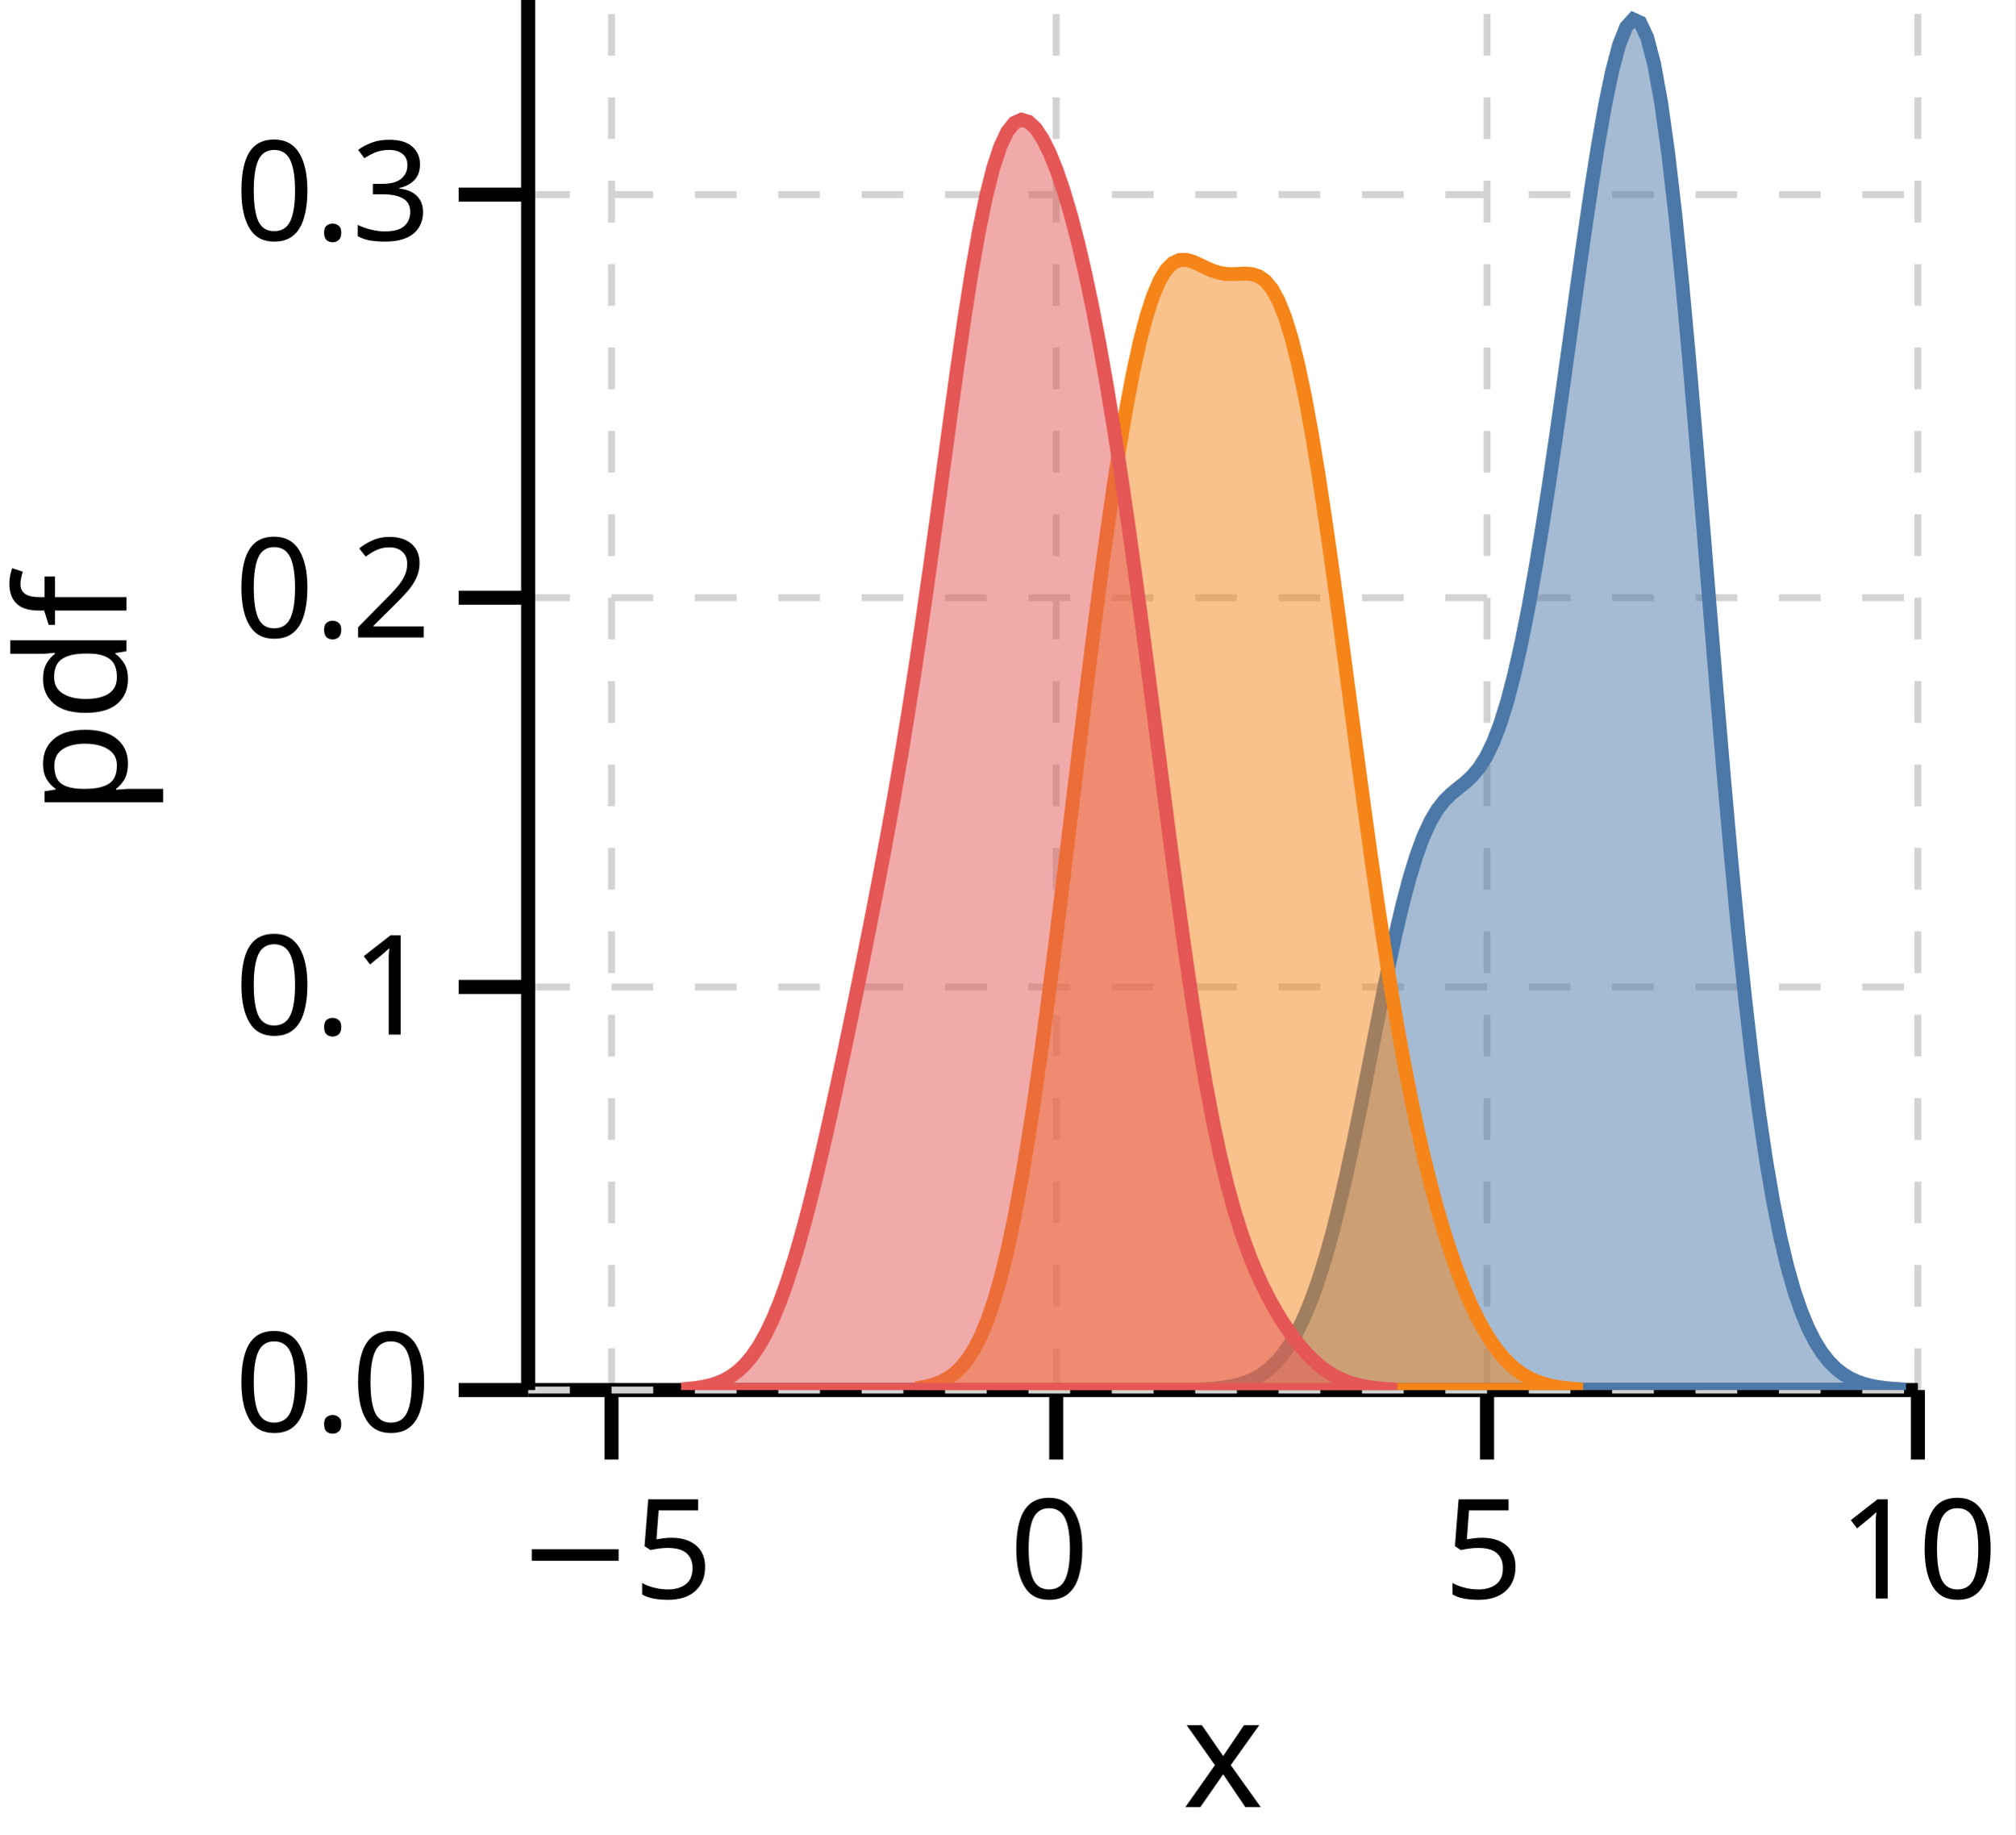
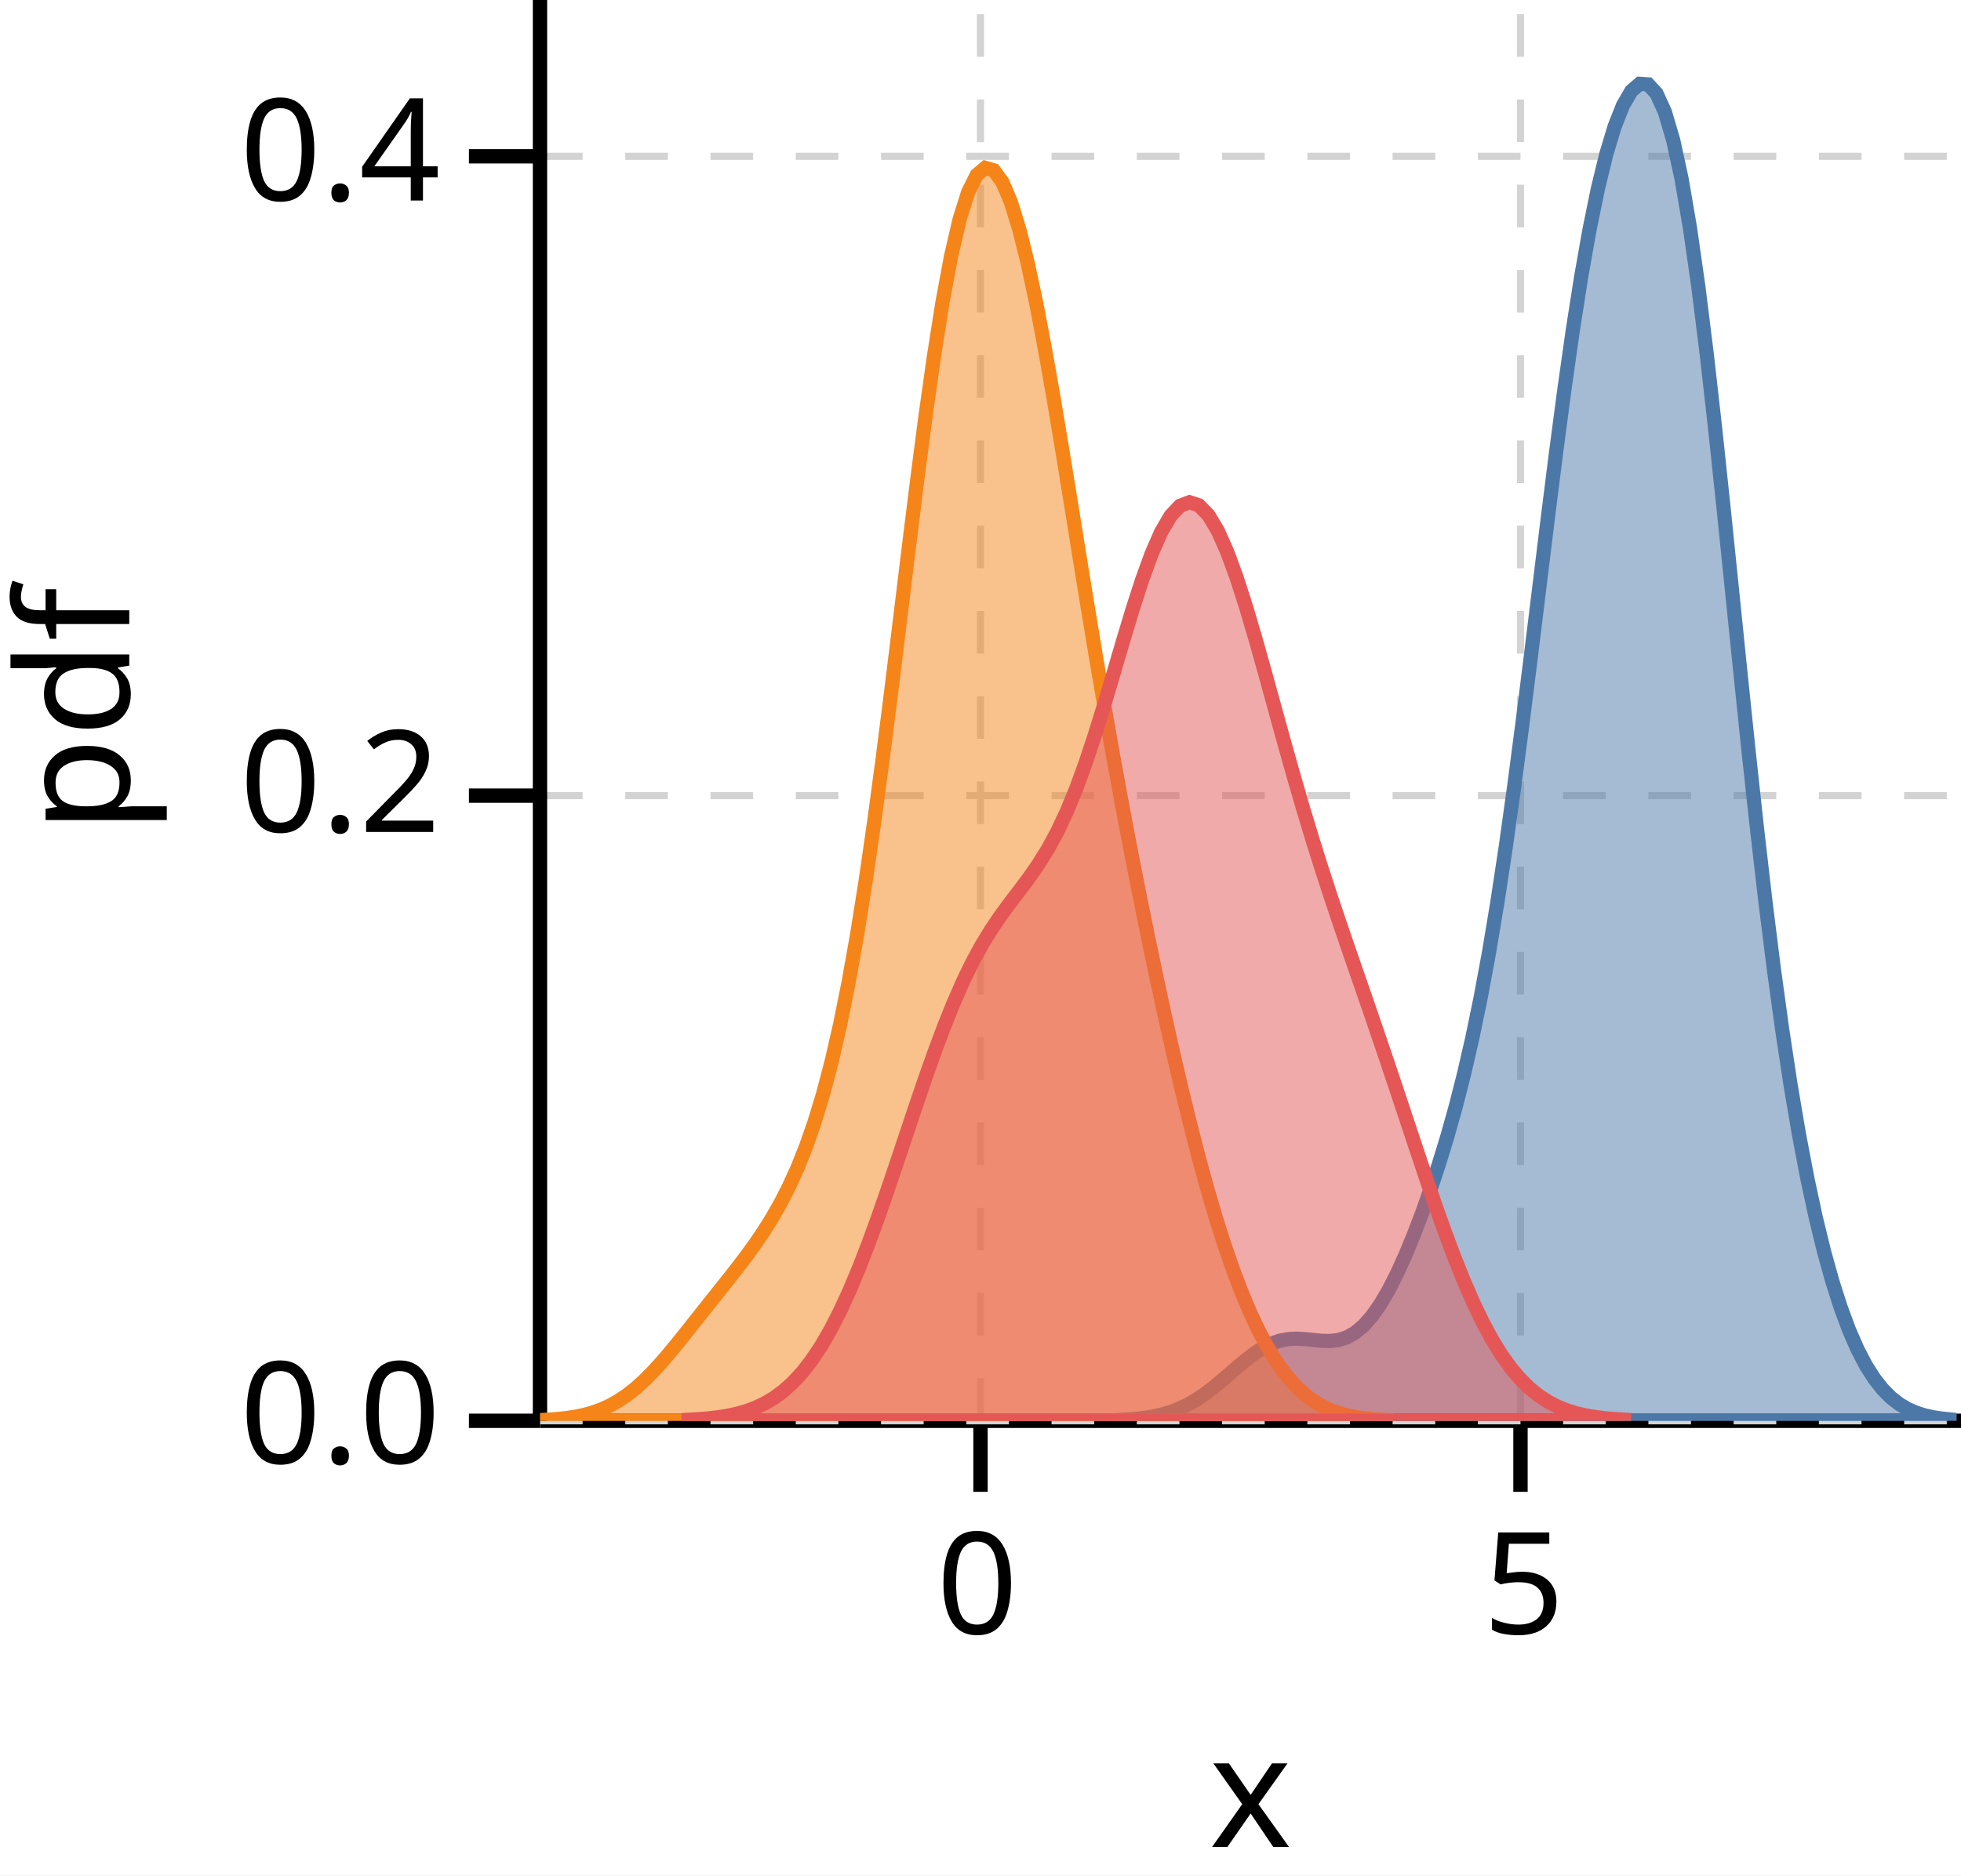
- <svg xmlns="http://www.w3.org/2000/svg" version="1.1" class="marks" width="145" height="132" viewBox="0 0 145 132">
-   <rect width="145" height="132" fill="white" />
+ <svg xmlns="http://www.w3.org/2000/svg" version="1.1" class="marks" width="138" height="132" viewBox="0 0 138 132">
+   <rect width="138" height="132" fill="white" />
  <g fill="none" stroke-miterlimit="10" transform="translate(38,0)">
    <g class="mark-group role-frame root" role="graphics-object" aria-roledescription="group mark container">
      <g transform="translate(0,0)">
        <path class="background" aria-hidden="true" d="M0,0h100v100h-100Z" />
        <g>
-           <g class="mark-group role-axis" role="graphics-symbol" aria-roledescription="axis" aria-label="X-axis titled 'x' for a linear scale with values from −6 to 10">
+           <g class="mark-group role-axis" role="graphics-symbol" aria-roledescription="axis" aria-label="X-axis titled 'x' for a linear scale with values from −4 to 9">
            <g transform="translate(0,100)">
              <path class="background" aria-hidden="true" d="M0,0h0v0h0Z" pointer-events="none" />
              <g>
                <g class="mark-rule role-axis-grid" pointer-events="none">
-                   <line transform="translate(6,0)" x2="0" y2="-100" stroke="lightgray" stroke-width="0.5" stroke-dasharray="3" opacity="1" />
-                   <line transform="translate(38,0)" x2="0" y2="-100" stroke="lightgray" stroke-width="0.5" stroke-dasharray="3" opacity="1" />
+                   <line transform="translate(31,0)" x2="0" y2="-100" stroke="lightgray" stroke-width="0.5" stroke-dasharray="3" opacity="1" />
                  <line transform="translate(69,0)" x2="0" y2="-100" stroke="lightgray" stroke-width="0.5" stroke-dasharray="3" opacity="1" />
-                   <line transform="translate(100,0)" x2="0" y2="-100" stroke="lightgray" stroke-width="0.5" stroke-dasharray="3" opacity="1" />
                </g>
                <g class="mark-rule role-axis-tick" pointer-events="none">
-                   <line transform="translate(6,0)" x2="0" y2="5" stroke="black" stroke-width="1.01" opacity="1" />
-                   <line transform="translate(38,0)" x2="0" y2="5" stroke="black" stroke-width="1.01" opacity="1" />
+                   <line transform="translate(31,0)" x2="0" y2="5" stroke="black" stroke-width="1.01" opacity="1" />
                  <line transform="translate(69,0)" x2="0" y2="5" stroke="black" stroke-width="1.01" opacity="1" />
-                   <line transform="translate(100,0)" x2="0" y2="5" stroke="black" stroke-width="1.01" opacity="1" />
                </g>
                <g class="mark-text role-axis-label" pointer-events="none">
-                   <text text-anchor="middle" transform="translate(6.25,15)" font-family="sans-serif" font-size="10px" font-style="normal" font-weight="400" fill="black" opacity="1">−5</text>
-                   <text text-anchor="middle" transform="translate(37.5,15)" font-family="sans-serif" font-size="10px" font-style="normal" font-weight="400" fill="black" opacity="1">0</text>
-                   <text text-anchor="middle" transform="translate(68.75,15)" font-family="sans-serif" font-size="10px" font-style="normal" font-weight="400" fill="black" opacity="1">5</text>
-                   <text text-anchor="middle" transform="translate(100,15)" font-family="sans-serif" font-size="10px" font-style="normal" font-weight="400" fill="black" opacity="1">10</text>
+                   <text text-anchor="middle" transform="translate(30.76923,15)" font-family="sans-serif" font-size="10px" font-style="normal" font-weight="400" fill="black" opacity="1">0</text>
+                   <text text-anchor="middle" transform="translate(69.23077,15)" font-family="sans-serif" font-size="10px" font-style="normal" font-weight="400" fill="black" opacity="1">5</text>
                </g>
                <g class="mark-rule role-axis-domain" pointer-events="none">
                  <line transform="translate(0,0)" x2="100" y2="0" stroke="black" stroke-width="1.01" opacity="1" />
                </g>
                <g class="mark-text role-axis-title" pointer-events="none">
                  <text text-anchor="middle" transform="translate(50,30)" font-family="sans-serif" font-size="11px" font-style="normal" font-weight="400" fill="black" opacity="1">x</text>
                </g>
              </g>
              <path class="foreground" aria-hidden="true" d="" pointer-events="none" display="none" />
            </g>
          </g>
-           <g class="mark-group role-axis" role="graphics-symbol" aria-roledescription="axis" aria-label="Y-axis titled 'pdf' for a linear scale with values from 0.00 to 0.35">
+           <g class="mark-group role-axis" role="graphics-symbol" aria-roledescription="axis" aria-label="Y-axis titled 'pdf' for a linear scale with values from 0.0 to 0.5">
            <g transform="translate(0,0)">
              <path class="background" aria-hidden="true" d="M0,0h0v0h0Z" pointer-events="none" />
              <g>
                <g class="mark-rule role-axis-grid" pointer-events="none">
                  <line transform="translate(0,100)" x2="100" y2="0" stroke="lightgray" stroke-width="0.5" stroke-dasharray="3" opacity="1" />
-                   <line transform="translate(0,71)" x2="100" y2="0" stroke="lightgray" stroke-width="0.5" stroke-dasharray="3" opacity="1" />
-                   <line transform="translate(0,43)" x2="100" y2="0" stroke="lightgray" stroke-width="0.5" stroke-dasharray="3" opacity="1" />
-                   <line transform="translate(0,14)" x2="100" y2="0" stroke="lightgray" stroke-width="0.5" stroke-dasharray="3" opacity="1" />
+                   <line transform="translate(0,56)" x2="100" y2="0" stroke="lightgray" stroke-width="0.5" stroke-dasharray="3" opacity="1" />
+                   <line transform="translate(0,11)" x2="100" y2="0" stroke="lightgray" stroke-width="0.5" stroke-dasharray="3" opacity="1" />
                </g>
                <g class="mark-rule role-axis-tick" pointer-events="none">
                  <line transform="translate(0,100)" x2="-5" y2="0" stroke="black" stroke-width="1.01" opacity="1" />
-                   <line transform="translate(0,71)" x2="-5" y2="0" stroke="black" stroke-width="1.01" opacity="1" />
-                   <line transform="translate(0,43)" x2="-5" y2="0" stroke="black" stroke-width="1.01" opacity="1" />
-                   <line transform="translate(0,14)" x2="-5" y2="0" stroke="black" stroke-width="1.01" opacity="1" />
+                   <line transform="translate(0,56)" x2="-5" y2="0" stroke="black" stroke-width="1.01" opacity="1" />
+                   <line transform="translate(0,11)" x2="-5" y2="0" stroke="black" stroke-width="1.01" opacity="1" />
                </g>
                <g class="mark-text role-axis-label" pointer-events="none">
                  <text text-anchor="end" transform="translate(-7,103)" font-family="sans-serif" font-size="10px" font-style="normal" font-weight="400" fill="black" opacity="1">0.0</text>
-                   <text text-anchor="end" transform="translate(-7,74.42857)" font-family="sans-serif" font-size="10px" font-style="normal" font-weight="400" fill="black" opacity="1">0.1</text>
-                   <text text-anchor="end" transform="translate(-7,45.85714)" font-family="sans-serif" font-size="10px" font-style="normal" font-weight="400" fill="black" opacity="1">0.2</text>
-                   <text text-anchor="end" transform="translate(-7,17.28571)" font-family="sans-serif" font-size="10px" font-style="normal" font-weight="400" fill="black" opacity="1">0.3</text>
+                   <text text-anchor="end" transform="translate(-7,58.55556)" font-family="sans-serif" font-size="10px" font-style="normal" font-weight="400" fill="black" opacity="1">0.2</text>
+                   <text text-anchor="end" transform="translate(-7,14.11111)" font-family="sans-serif" font-size="10px" font-style="normal" font-weight="400" fill="black" opacity="1">0.4</text>
                </g>
                <g class="mark-rule role-axis-domain" pointer-events="none">
                  <line transform="translate(0,100)" x2="0" y2="-100" stroke="black" stroke-width="1.01" opacity="1" />
                </g>
                <g class="mark-text role-axis-title" pointer-events="none">
                  <text text-anchor="middle" transform="translate(-26.90332,50) rotate(-90) translate(0,-2)" font-family="sans-serif" font-size="11px" font-style="normal" font-weight="400" fill="black" opacity="1">pdf</text>
                </g>
              </g>
              <path class="foreground" aria-hidden="true" d="" pointer-events="none" display="none" />
            </g>
          </g>
          <g class="mark-group role-scope" clip-path="url(#clip1)" role="graphics-object" aria-roledescription="group mark container">
            <g transform="translate(0,0)">
              <path class="background" aria-hidden="true" d="M0,0h0v0h0Z" />
              <g>
                <g class="mark-area role-mark" role="graphics-symbol" aria-roledescription="area mark container">
-                   <path d="M48.801,99.933L49.304,99.899L49.808,99.85L50.311,99.781L50.814,99.685L51.318,99.554L51.821,99.379L52.325,99.148L52.828,98.849L53.332,98.467L53.835,97.985L54.339,97.389L54.842,96.661L55.346,95.783L55.849,94.742L56.353,93.522L56.856,92.113L57.36,90.508L57.863,88.707L58.366,86.714L58.87,84.543L59.373,82.217L59.877,79.766L60.38,77.232L60.884,74.662L61.387,72.112L61.891,69.64L62.394,67.303L62.898,65.155L63.401,63.239L63.905,61.586L64.408,60.21L64.912,59.107L65.415,58.253L65.918,57.607L66.422,57.111L66.925,56.698L67.429,56.295L67.932,55.828L68.436,55.227L68.939,54.432L69.443,53.395L69.946,52.08L70.45,50.465L70.953,48.543L71.457,46.316L71.96,43.797L72.464,41.006L72.967,37.972L73.471,34.728L73.974,31.313L74.477,27.773L74.981,24.164L75.484,20.545L75.988,16.989L76.491,13.575L76.995,10.393L77.498,7.539L78.002,5.113L78.505,3.217L79.009,1.948L79.512,1.393L80.016,1.623L80.519,2.688L81.023,4.614L81.526,7.392L82.029,10.984L82.533,15.321L83.036,20.302L83.54,25.806L84.043,31.69L84.547,37.806L85.05,44.003L85.554,50.139L86.057,56.086L86.561,61.737L87.064,67.008L87.568,71.84L88.071,76.2L88.575,80.075L89.078,83.473L89.582,86.413L90.085,88.929L90.588,91.057L91.092,92.84L91.595,94.318L92.099,95.533L92.602,96.522L93.106,97.319L93.609,97.956L94.113,98.459L94.616,98.852L95.12,99.156L95.623,99.387L96.127,99.562L96.63,99.691L97.134,99.785L97.637,99.853L98.14,99.901L98.644,99.934L98.644,100L98.14,100L97.637,100L97.134,100L96.63,100L96.127,100L95.623,100L95.12,100L94.616,100L94.113,100L93.609,100L93.106,100L92.602,100L92.099,100L91.595,100L91.092,100L90.588,100L90.085,100L89.582,100L89.078,100L88.575,100L88.071,100L87.568,100L87.064,100L86.561,100L86.057,100L85.554,100L85.05,100L84.547,100L84.043,100L83.54,100L83.036,100L82.533,100L82.029,100L81.526,100L81.023,100L80.519,100L80.016,100L79.512,100L79.009,100L78.505,100L78.002,100L77.498,100L76.995,100L76.491,100L75.988,100L75.484,100L74.981,100L74.477,100L73.974,100L73.471,100L72.967,100L72.464,100L71.96,100L71.457,100L70.953,100L70.45,100L69.946,100L69.443,100L68.939,100L68.436,100L67.932,100L67.429,100L66.925,100L66.422,100L65.918,100L65.415,100L64.912,100L64.408,100L63.905,100L63.401,100L62.898,100L62.394,100L61.891,100L61.387,100L60.884,100L60.38,100L59.877,100L59.373,100L58.87,100L58.366,100L57.863,100L57.36,100L56.856,100L56.353,100L55.849,100L55.346,100L54.842,100L54.339,100L53.835,100L53.332,100L52.828,100L52.325,100L51.821,100L51.318,100L50.814,100L50.311,100L49.808,100L49.304,100L48.801,100Z" fill="#4c78a8" fill-opacity="0.5" stroke="#4c78a8" stroke-width="1" opacity="1" />
+                   <path d="M40.864,99.94L41.453,99.906L42.042,99.856L42.632,99.784L43.221,99.684L43.81,99.55L44.399,99.373L44.988,99.146L45.577,98.865L46.167,98.527L46.756,98.133L47.345,97.688L47.934,97.204L48.523,96.696L49.112,96.185L49.702,95.694L50.291,95.248L50.88,94.867L51.469,94.569L52.058,94.364L52.648,94.251L53.237,94.22L53.826,94.25L54.415,94.312L55.004,94.369L55.593,94.383L56.183,94.315L56.772,94.13L57.361,93.802L57.95,93.31L58.539,92.646L59.128,91.808L59.718,90.804L60.307,89.646L60.896,88.349L61.485,86.925L62.074,85.385L62.663,83.729L63.253,81.949L63.842,80.026L64.431,77.931L65.02,75.624L65.609,73.065L66.198,70.21L66.788,67.023L67.377,63.485L67.966,59.594L68.555,55.374L69.144,50.875L69.733,46.174L70.323,41.367L70.912,36.563L71.501,31.877L72.09,27.414L72.679,23.265L73.268,19.5L73.858,16.164L74.447,13.282L75.036,10.863L75.625,8.907L76.214,7.417L76.804,6.405L77.393,5.898L77.982,5.938L78.571,6.579L79.16,7.875L79.749,9.873L80.339,12.6L80.928,16.05L81.517,20.182L82.106,24.914L82.695,30.13L83.284,35.688L83.874,41.432L84.463,47.205L85.052,52.865L85.641,58.29L86.23,63.39L86.819,68.107L87.409,72.412L87.998,76.299L88.587,79.782L89.176,82.883L89.765,85.631L90.354,88.053L90.944,90.175L91.533,92.021L92.122,93.609L92.711,94.959L93.3,96.089L93.889,97.019L94.479,97.77L95.068,98.365L95.657,98.825L96.246,99.173L96.835,99.43L97.424,99.616L98.014,99.747L98.603,99.837L99.192,99.897L99.192,100L98.603,100L98.014,100L97.424,100L96.835,100L96.246,100L95.657,100L95.068,100L94.479,100L93.889,100L93.3,100L92.711,100L92.122,100L91.533,100L90.944,100L90.354,100L89.765,100L89.176,100L88.587,100L87.998,100L87.409,100L86.819,100L86.23,100L85.641,100L85.052,100L84.463,100L83.874,100L83.284,100L82.695,100L82.106,100L81.517,100L80.928,100L80.339,100L79.749,100L79.16,100L78.571,100L77.982,100L77.393,100L76.804,100L76.214,100L75.625,100L75.036,100L74.447,100L73.858,100L73.268,100L72.679,100L72.09,100L71.501,100L70.912,100L70.323,100L69.733,100L69.144,100L68.555,100L67.966,100L67.377,100L66.788,100L66.198,100L65.609,100L65.02,100L64.431,100L63.842,100L63.253,100L62.663,100L62.074,100L61.485,100L60.896,100L60.307,100L59.718,100L59.128,100L58.539,100L57.95,100L57.361,100L56.772,100L56.183,100L55.593,100L55.004,100L54.415,100L53.826,100L53.237,100L52.648,100L52.058,100L51.469,100L50.88,100L50.291,100L49.702,100L49.112,100L48.523,100L47.934,100L47.345,100L46.756,100L46.167,100L45.577,100L44.988,100L44.399,100L43.81,100L43.221,100L42.632,100L42.042,100L41.453,100L40.864,100Z" fill="#4c78a8" fill-opacity="0.5" stroke="#4c78a8" stroke-width="1" opacity="1" />
                </g>
              </g>
              <path class="foreground" aria-hidden="true" d="" display="none" />
            </g>
            <g transform="translate(0,0)">
              <path class="background" aria-hidden="true" d="M0,0h0v0h0Z" />
              <g>
                <g class="mark-area role-mark" role="graphics-symbol" aria-roledescription="area mark container">
-                   <path d="M28.31,99.808L28.786,99.713L29.262,99.58L29.738,99.394L30.213,99.139L30.689,98.797L31.165,98.345L31.641,97.758L32.117,97.01L32.592,96.072L33.068,94.917L33.544,93.519L34.02,91.857L34.496,89.913L34.971,87.679L35.447,85.153L35.923,82.344L36.399,79.268L36.875,75.952L37.35,72.429L37.826,68.74L38.302,64.926L38.778,61.033L39.254,57.105L39.729,53.186L40.205,49.318L40.681,45.539L41.157,41.886L41.633,38.397L42.108,35.105L42.584,32.047L43.06,29.255L43.536,26.761L44.012,24.593L44.487,22.769L44.963,21.3L45.439,20.183L45.915,19.402L46.391,18.924L46.866,18.706L47.342,18.693L47.818,18.822L48.294,19.031L48.77,19.264L49.245,19.472L49.721,19.624L50.197,19.705L50.673,19.723L51.149,19.702L51.624,19.683L52.1,19.721L52.576,19.877L53.052,20.214L53.528,20.791L54.003,21.658L54.479,22.854L54.955,24.401L55.431,26.308L55.907,28.566L56.382,31.153L56.858,34.036L57.334,37.169L57.81,40.503L58.286,43.983L58.761,47.554L59.237,51.161L59.713,54.754L60.189,58.287L60.665,61.72L61.14,65.022L61.616,68.169L62.092,71.143L62.568,73.934L63.044,76.54L63.519,78.963L63.995,81.207L64.471,83.281L64.947,85.194L65.423,86.956L65.898,88.575L66.374,90.06L66.85,91.415L67.326,92.647L67.802,93.759L68.277,94.756L68.753,95.64L69.229,96.417L69.705,97.09L70.181,97.667L70.656,98.154L71.132,98.559L71.608,98.891L72.084,99.159L72.56,99.371L73.035,99.537L73.511,99.665L73.987,99.761L74.463,99.832L74.939,99.884L75.414,99.921L75.414,100L74.939,100L74.463,100L73.987,100L73.511,100L73.035,100L72.56,100L72.084,100L71.608,100L71.132,100L70.656,100L70.181,100L69.705,100L69.229,100L68.753,100L68.277,100L67.802,100L67.326,100L66.85,100L66.374,100L65.898,100L65.423,100L64.947,100L64.471,100L63.995,100L63.519,100L63.044,100L62.568,100L62.092,100L61.616,100L61.14,100L60.665,100L60.189,100L59.713,100L59.237,100L58.761,100L58.286,100L57.81,100L57.334,100L56.858,100L56.382,100L55.907,100L55.431,100L54.955,100L54.479,100L54.003,100L53.528,100L53.052,100L52.576,100L52.1,100L51.624,100L51.149,100L50.673,100L50.197,100L49.721,100L49.245,100L48.77,100L48.294,100L47.818,100L47.342,100L46.866,100L46.391,100L45.915,100L45.439,100L44.963,100L44.487,100L44.012,100L43.536,100L43.06,100L42.584,100L42.108,100L41.633,100L41.157,100L40.681,100L40.205,100L39.729,100L39.254,100L38.778,100L38.302,100L37.826,100L37.35,100L36.875,100L36.399,100L35.923,100L35.447,100L34.971,100L34.496,100L34.02,100L33.544,100L33.068,100L32.592,100L32.117,100L31.641,100L31.165,100L30.689,100L30.213,100L29.738,100L29.262,100L28.786,100L28.31,100Z" fill="#f58518" fill-opacity="0.5" stroke="#f58518" stroke-width="1" opacity="1" />
+                   <path d="M0.096,99.946L0.696,99.915L1.297,99.869L1.898,99.804L2.499,99.712L3.099,99.588L3.7,99.422L4.301,99.208L4.902,98.936L5.502,98.602L6.103,98.2L6.704,97.729L7.305,97.191L7.905,96.59L8.506,95.935L9.107,95.236L9.707,94.506L10.308,93.756L10.909,92.998L11.51,92.238L12.11,91.482L12.711,90.729L13.312,89.973L13.913,89.207L14.513,88.418L15.114,87.591L15.715,86.709L16.316,85.752L16.916,84.7L17.517,83.528L18.118,82.207L18.719,80.705L19.319,78.986L19.92,77.009L20.521,74.731L21.121,72.113L21.722,69.123L22.323,65.741L22.924,61.963L23.524,57.811L24.125,53.331L24.726,48.596L25.327,43.703L25.927,38.769L26.528,33.926L27.129,29.307L27.73,25.042L28.33,21.247L28.931,18.02L29.532,15.43L30.133,13.523L30.733,12.32L31.334,11.816L31.935,11.991L32.536,12.807L33.136,14.217L33.737,16.166L34.338,18.59L34.938,21.419L35.539,24.581L36.14,27.997L36.741,31.59L37.341,35.283L37.942,39.008L38.543,42.706L39.144,46.333L39.744,49.858L40.345,53.266L40.946,56.552L41.547,59.722L42.147,62.785L42.748,65.748L43.349,68.619L43.95,71.397L44.55,74.078L45.151,76.654L45.752,79.114L46.352,81.446L46.953,83.64L47.554,85.687L48.155,87.582L48.755,89.321L49.356,90.905L49.957,92.335L50.558,93.613L51.158,94.744L51.759,95.732L52.36,96.585L52.961,97.309L53.561,97.914L54.162,98.411L54.763,98.811L55.364,99.128L55.964,99.372L56.565,99.557L57.166,99.694L57.767,99.793L58.367,99.863L58.968,99.911L59.569,99.944L59.569,100L58.968,100L58.367,100L57.767,100L57.166,100L56.565,100L55.964,100L55.364,100L54.763,100L54.162,100L53.561,100L52.961,100L52.36,100L51.759,100L51.158,100L50.558,100L49.957,100L49.356,100L48.755,100L48.155,100L47.554,100L46.953,100L46.352,100L45.752,100L45.151,100L44.55,100L43.95,100L43.349,100L42.748,100L42.147,100L41.547,100L40.946,100L40.345,100L39.744,100L39.144,100L38.543,100L37.942,100L37.341,100L36.741,100L36.14,100L35.539,100L34.938,100L34.338,100L33.737,100L33.136,100L32.536,100L31.935,100L31.334,100L30.733,100L30.133,100L29.532,100L28.931,100L28.33,100L27.73,100L27.129,100L26.528,100L25.927,100L25.327,100L24.726,100L24.125,100L23.524,100L22.924,100L22.323,100L21.722,100L21.121,100L20.521,100L19.92,100L19.319,100L18.719,100L18.118,100L17.517,100L16.916,100L16.316,100L15.715,100L15.114,100L14.513,100L13.913,100L13.312,100L12.711,100L12.11,100L11.51,100L10.909,100L10.308,100L9.707,100L9.107,100L8.506,100L7.905,100L7.305,100L6.704,100L6.103,100L5.502,100L4.902,100L4.301,100L3.7,100L3.099,100L2.499,100L1.898,100L1.297,100L0.696,100L0.096,100Z" fill="#f58518" fill-opacity="0.5" stroke="#f58518" stroke-width="1" opacity="1" />
                </g>
              </g>
              <path class="foreground" aria-hidden="true" d="" display="none" />
            </g>
            <g transform="translate(0,0)">
              <path class="background" aria-hidden="true" d="M0,0h0v0h0Z" />
              <g>
                <g class="mark-area role-mark" role="graphics-symbol" aria-roledescription="area mark container">
-                   <path d="M11.508,99.907L12.019,99.856L12.529,99.78L13.04,99.671L13.55,99.519L14.06,99.308L14.571,99.026L15.081,98.653L15.592,98.173L16.102,97.568L16.613,96.819L17.123,95.913L17.634,94.838L18.144,93.588L18.654,92.16L19.165,90.558L19.675,88.793L20.186,86.877L20.696,84.829L21.207,82.667L21.717,80.411L22.227,78.079L22.738,75.687L23.248,73.246L23.759,70.761L24.269,68.233L24.78,65.654L25.29,63.011L25.801,60.286L26.311,57.457L26.821,54.502L27.332,51.399L27.842,48.136L28.353,44.71L28.863,41.136L29.374,37.446L29.884,33.689L30.395,29.934L30.905,26.263L31.415,22.766L31.926,19.53L32.436,16.638L32.947,14.153L33.457,12.121L33.968,10.561L34.478,9.473L34.988,8.835L35.499,8.612L36.009,8.761L36.52,9.239L37.03,10.008L37.541,11.037L38.051,12.308L38.562,13.809L39.072,15.539L39.582,17.497L40.093,19.688L40.603,22.112L41.114,24.767L41.624,27.65L42.135,30.75L42.645,34.053L43.155,37.541L43.666,41.193L44.176,44.981L44.687,48.871L45.197,52.823L45.708,56.79L46.218,60.721L46.729,64.56L47.239,68.254L47.749,71.75L48.26,75.007L48.77,77.994L49.281,80.691L49.791,83.097L50.302,85.22L50.812,87.081L51.323,88.709L51.833,90.136L52.343,91.394L52.854,92.512L53.364,93.516L53.875,94.422L54.385,95.244L54.896,95.989L55.406,96.659L55.916,97.258L56.427,97.784L56.937,98.239L57.448,98.625L57.958,98.946L58.469,99.208L58.979,99.416L59.49,99.578L60,99.701L60.51,99.792L61.021,99.859L61.531,99.906L62.042,99.939L62.042,100L61.531,100L61.021,100L60.51,100L60,100L59.49,100L58.979,100L58.469,100L57.958,100L57.448,100L56.937,100L56.427,100L55.916,100L55.406,100L54.896,100L54.385,100L53.875,100L53.364,100L52.854,100L52.343,100L51.833,100L51.323,100L50.812,100L50.302,100L49.791,100L49.281,100L48.77,100L48.26,100L47.749,100L47.239,100L46.729,100L46.218,100L45.708,100L45.197,100L44.687,100L44.176,100L43.666,100L43.155,100L42.645,100L42.135,100L41.624,100L41.114,100L40.603,100L40.093,100L39.582,100L39.072,100L38.562,100L38.051,100L37.541,100L37.03,100L36.52,100L36.009,100L35.499,100L34.988,100L34.478,100L33.968,100L33.457,100L32.947,100L32.436,100L31.926,100L31.415,100L30.905,100L30.395,100L29.884,100L29.374,100L28.863,100L28.353,100L27.842,100L27.332,100L26.821,100L26.311,100L25.801,100L25.29,100L24.78,100L24.269,100L23.759,100L23.248,100L22.738,100L22.227,100L21.717,100L21.207,100L20.696,100L20.186,100L19.675,100L19.165,100L18.654,100L18.144,100L17.634,100L17.123,100L16.613,100L16.102,100L15.592,100L15.081,100L14.571,100L14.06,100L13.55,100L13.04,100L12.529,100L12.019,100L11.508,100Z" fill="#e45756" fill-opacity="0.5" stroke="#e45756" stroke-width="1" opacity="1" />
+                   <path d="M10.463,99.925L11.128,99.888L11.793,99.836L12.458,99.762L13.123,99.661L13.788,99.523L14.453,99.34L15.118,99.101L15.783,98.793L16.448,98.403L17.113,97.917L17.778,97.321L18.443,96.602L19.107,95.75L19.772,94.754L20.437,93.61L21.102,92.314L21.767,90.871L22.432,89.288L23.097,87.578L23.762,85.759L24.427,83.854L25.092,81.892L25.757,79.901L26.422,77.915L27.086,75.967L27.751,74.088L28.416,72.308L29.081,70.65L29.746,69.131L30.411,67.76L31.076,66.536L31.741,65.444L32.406,64.463L33.071,63.557L33.736,62.685L34.401,61.797L35.065,60.845L35.73,59.778L36.395,58.556L37.06,57.146L37.725,55.531L38.39,53.712L39.055,51.708L39.72,49.558L40.385,47.316L41.05,45.054L41.715,42.852L42.38,40.795L43.044,38.969L43.709,37.452L44.374,36.312L45.039,35.6L45.704,35.348L46.369,35.567L47.034,36.247L47.699,37.358L48.364,38.852L49.029,40.669L49.694,42.74L50.359,44.995L51.023,47.361L51.688,49.777L52.353,52.187L53.018,54.551L53.683,56.842L54.348,59.046L55.013,61.163L55.678,63.202L56.343,65.181L57.008,67.121L57.673,69.043L58.338,70.967L59.002,72.907L59.667,74.87L60.332,76.856L60.997,78.857L61.662,80.858L62.327,82.841L62.992,84.78L63.657,86.651L64.322,88.43L64.987,90.095L65.652,91.628L66.317,93.016L66.981,94.252L67.646,95.335L68.311,96.266L68.976,97.054L69.641,97.709L70.306,98.245L70.971,98.675L71.636,99.014L72.301,99.278L72.966,99.479L73.631,99.63L74.296,99.741L74.961,99.822L75.625,99.879L76.29,99.919L76.29,100L75.625,100L74.961,100L74.296,100L73.631,100L72.966,100L72.301,100L71.636,100L70.971,100L70.306,100L69.641,100L68.976,100L68.311,100L67.646,100L66.981,100L66.317,100L65.652,100L64.987,100L64.322,100L63.657,100L62.992,100L62.327,100L61.662,100L60.997,100L60.332,100L59.667,100L59.002,100L58.338,100L57.673,100L57.008,100L56.343,100L55.678,100L55.013,100L54.348,100L53.683,100L53.018,100L52.353,100L51.688,100L51.023,100L50.359,100L49.694,100L49.029,100L48.364,100L47.699,100L47.034,100L46.369,100L45.704,100L45.039,100L44.374,100L43.709,100L43.044,100L42.38,100L41.715,100L41.05,100L40.385,100L39.72,100L39.055,100L38.39,100L37.725,100L37.06,100L36.395,100L35.73,100L35.065,100L34.401,100L33.736,100L33.071,100L32.406,100L31.741,100L31.076,100L30.411,100L29.746,100L29.081,100L28.416,100L27.751,100L27.086,100L26.422,100L25.757,100L25.092,100L24.427,100L23.762,100L23.097,100L22.432,100L21.767,100L21.102,100L20.437,100L19.772,100L19.107,100L18.443,100L17.778,100L17.113,100L16.448,100L15.783,100L15.118,100L14.453,100L13.788,100L13.123,100L12.458,100L11.793,100L11.128,100L10.463,100Z" fill="#e45756" fill-opacity="0.5" stroke="#e45756" stroke-width="1" opacity="1" />
                </g>
              </g>
              <path class="foreground" aria-hidden="true" d="" display="none" />
            </g>
          </g>
        </g>
        <path class="foreground" aria-hidden="true" d="" display="none" />
      </g>
    </g>
  </g>
  <defs>
    <clipPath id="clip1">
      <rect x="0" y="0" width="100" height="100" />
    </clipPath>
  </defs>
</svg>
